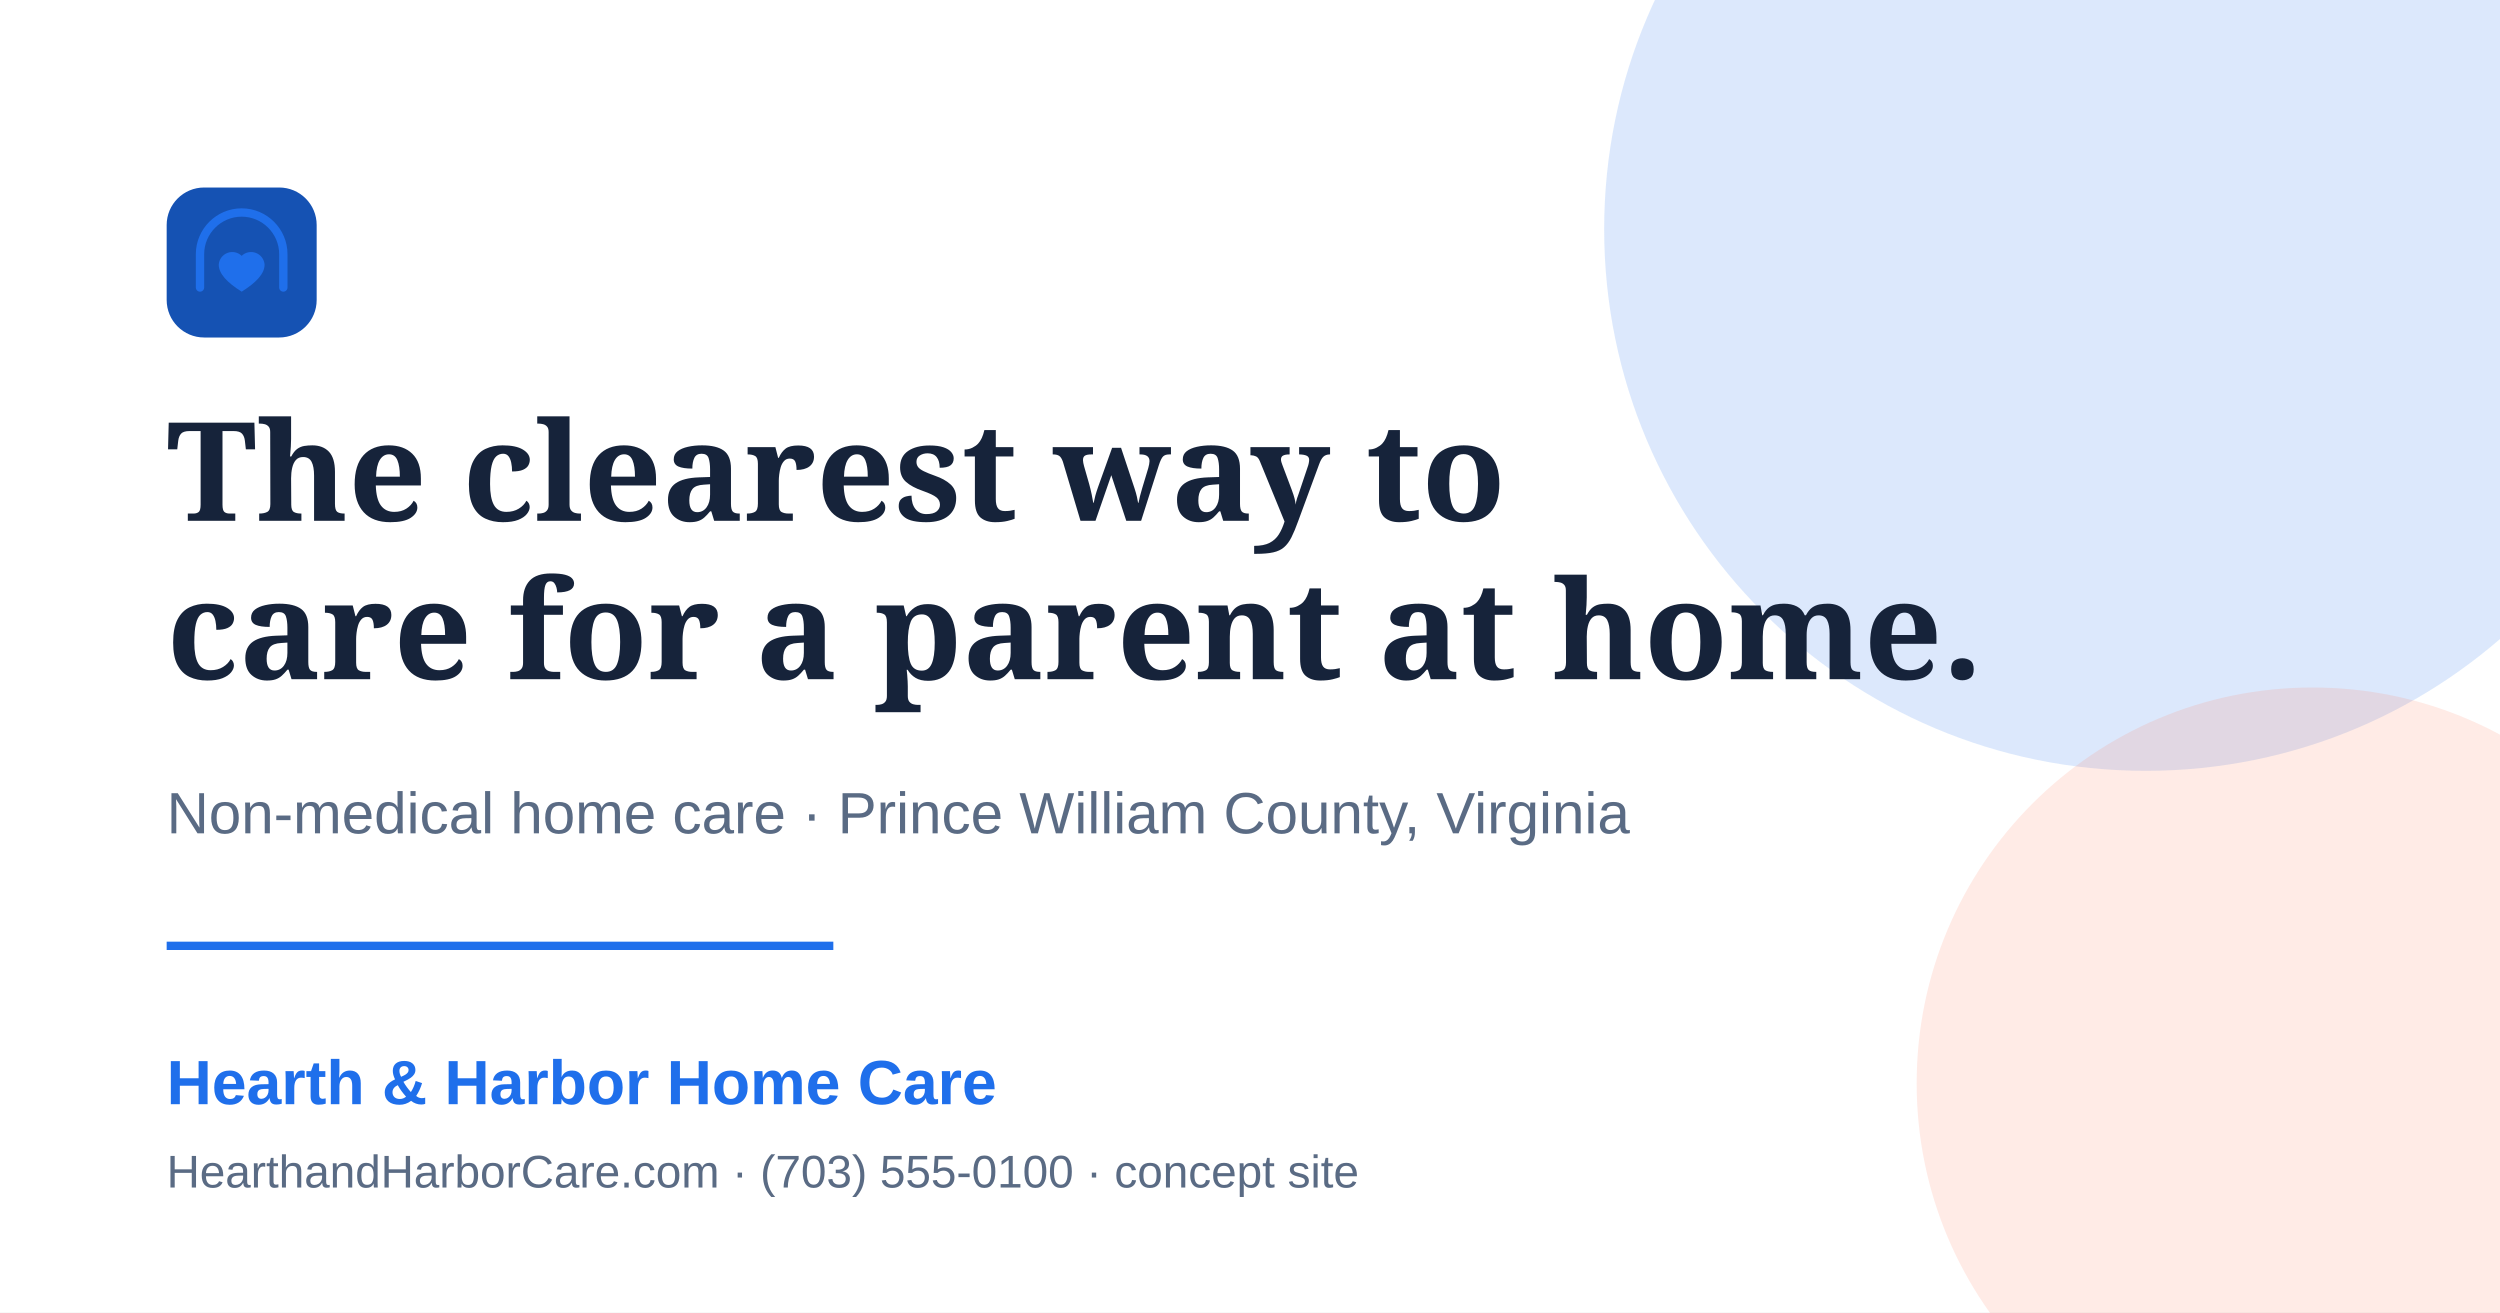
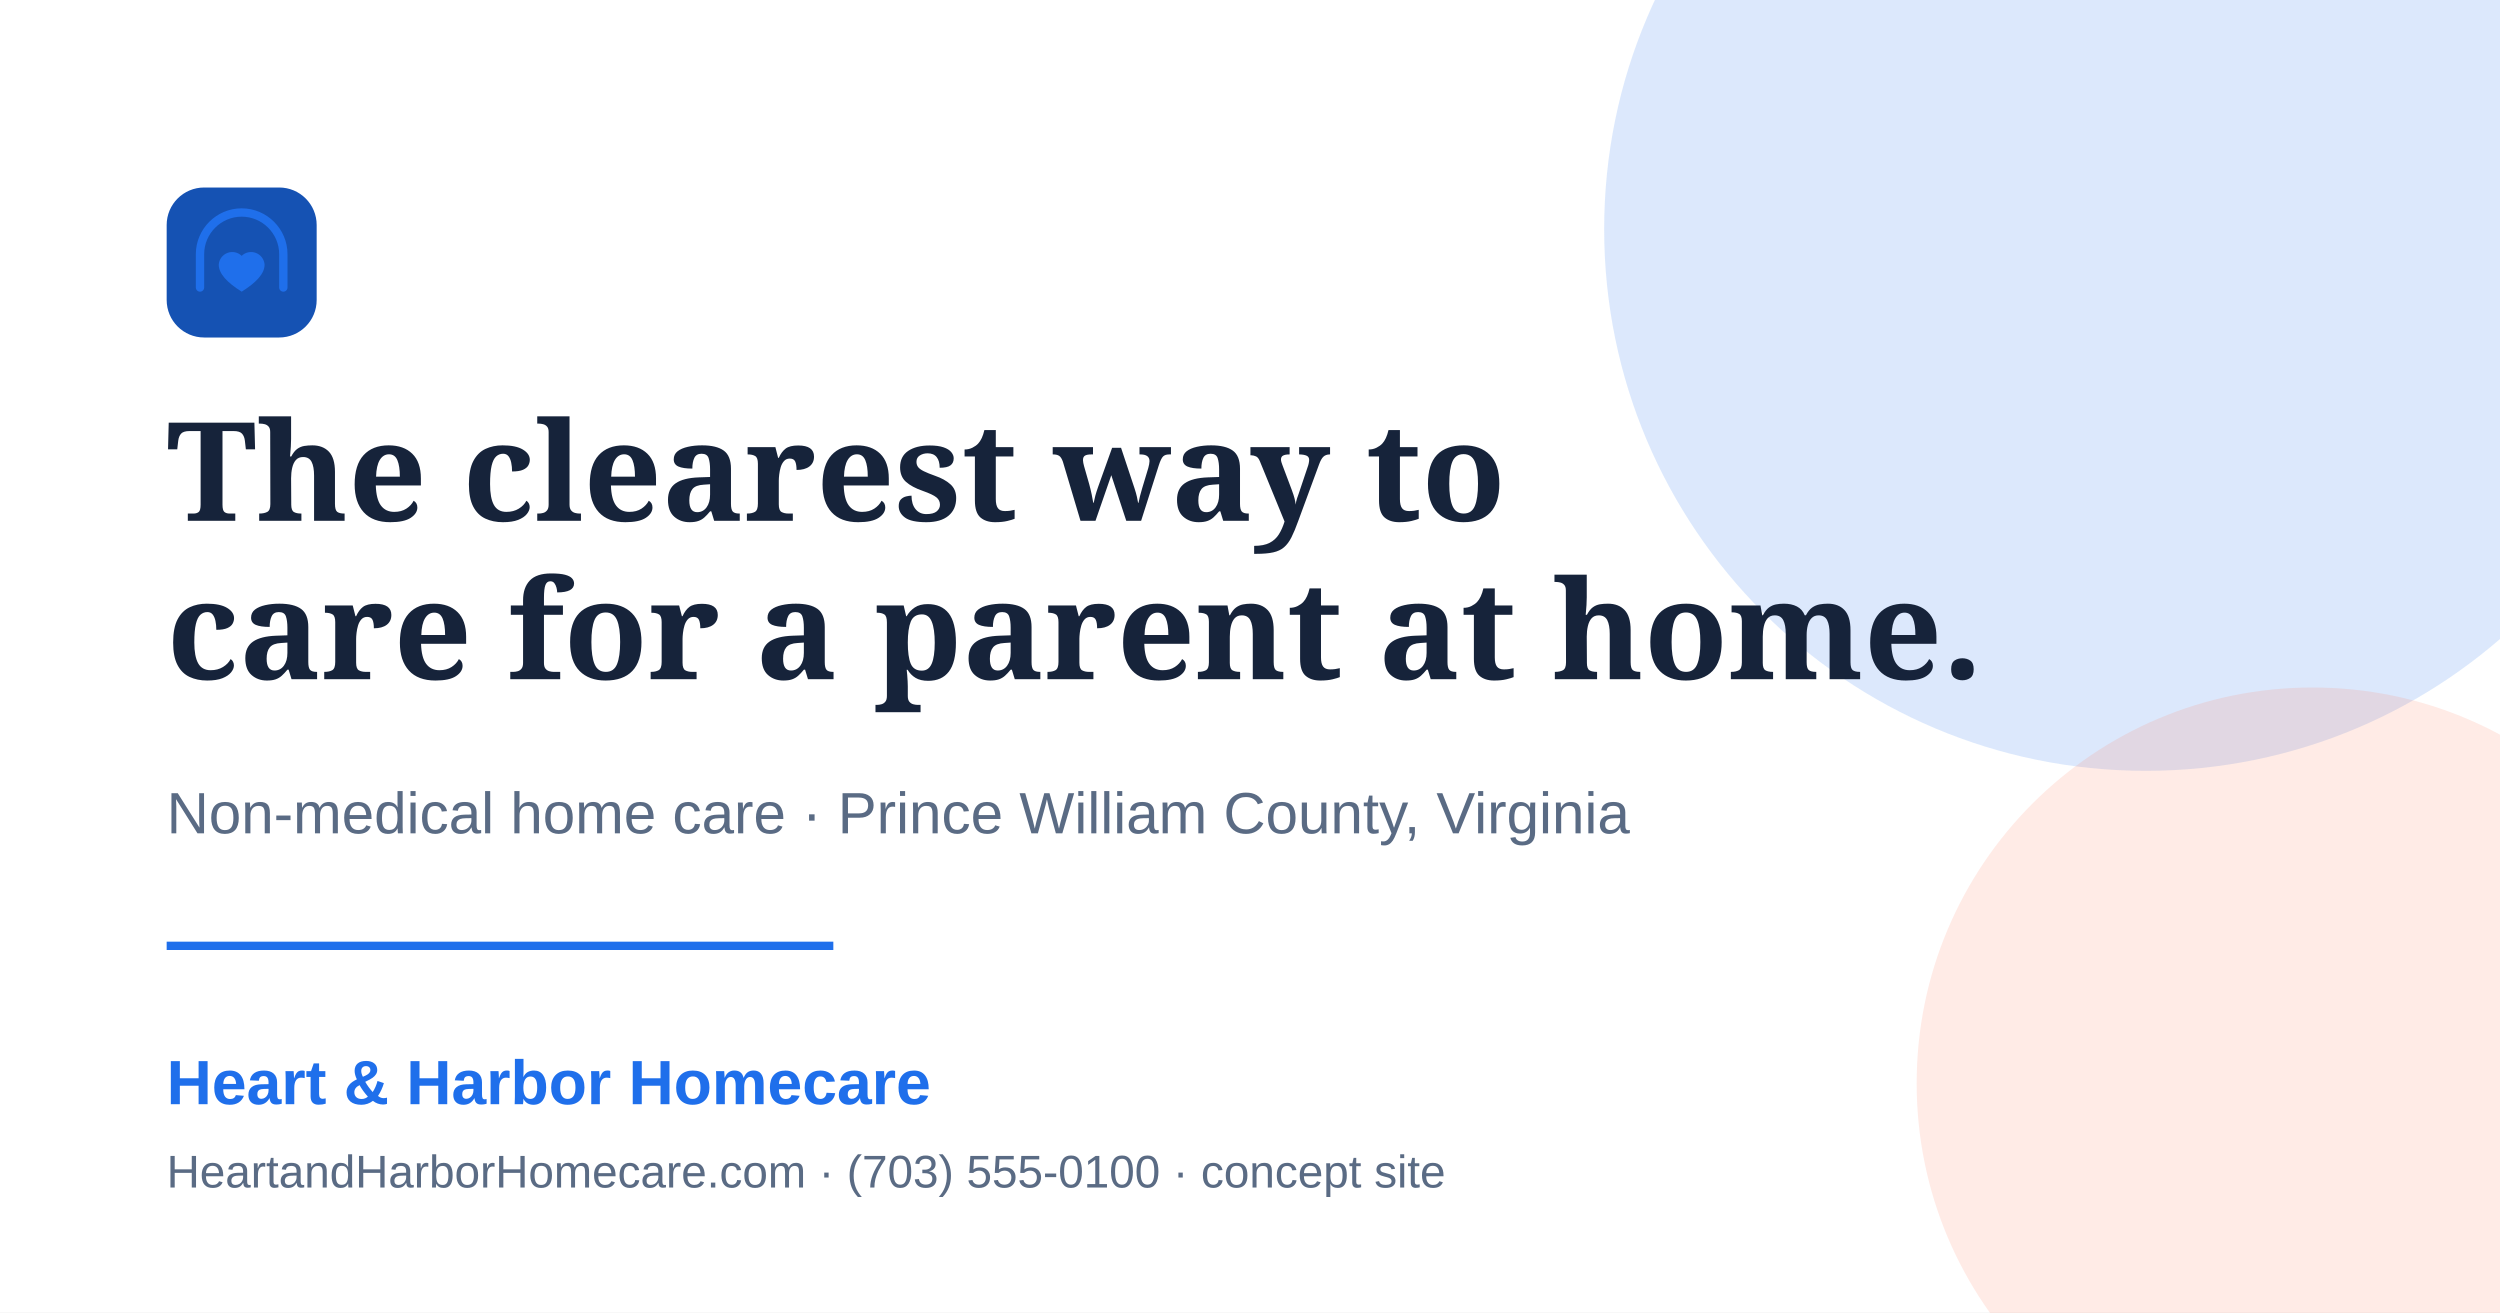
<svg xmlns="http://www.w3.org/2000/svg" width="1200" height="630" viewBox="0 0 1200 630">
  <rect width="1200" height="630" fill="#FFFFFF" />
  <circle cx="1030" cy="110" r="260" fill="#1F6FEB" opacity=".16" />
  <circle cx="1110" cy="520" r="190" fill="#FF6B4A" opacity=".14" />
  <g transform="translate(80 90)">
    <rect width="72" height="72" rx="18" fill="#1552B3" />
    <path d="M16 48V32c0-11 9-20 20-20s20 9 20 20v16" fill="none" stroke="#1F6FEB" stroke-width="4" stroke-linecap="round" />
    <path d="M36 50c-7-4.4-11-8.6-11-13a6.5 6.5 0 0 1 11-4.2 6.5 6.5 0 0 1 11 4.2c0 4.4-4 8.6-11 13Z" fill="#1F6FEB" />
  </g>
  <text x="80" y="250" font-family="Georgia, serif" font-size="66" font-weight="700" fill="#16233A">The clearest way to</text>
  <text x="80" y="326" font-family="Georgia, serif" font-size="66" font-weight="700" fill="#16233A">care for a parent at home.</text>
  <text x="80" y="400" font-family="Arial, sans-serif" font-size="28" fill="#5A6B84">Non-medical home care · Prince William County, Virginia</text>
  <rect x="80" y="452" width="320" height="4" fill="#1F6FEB" />
-   <text x="80" y="530" font-family="Arial, sans-serif" font-size="30" font-weight="700" fill="#1F6FEB">Hearth &amp; Harbor Home Care</text>
-   <text x="80" y="570" font-family="Arial, sans-serif" font-size="22" fill="#5A6B84">HearthandHarborCare.com · (703) 555-0100 · concept site</text>
+   <text x="80" y="530" font-family="Arial, sans-serif" font-size="30" font-weight="700" fill="#1F6FEB">Heart &amp; Harbor Homecare</text>
+   <text x="80" y="570" font-family="Arial, sans-serif" font-size="22" fill="#5A6B84">HeartandHarborHomecare.com · (703) 555-0100 · concept site</text>
</svg>
